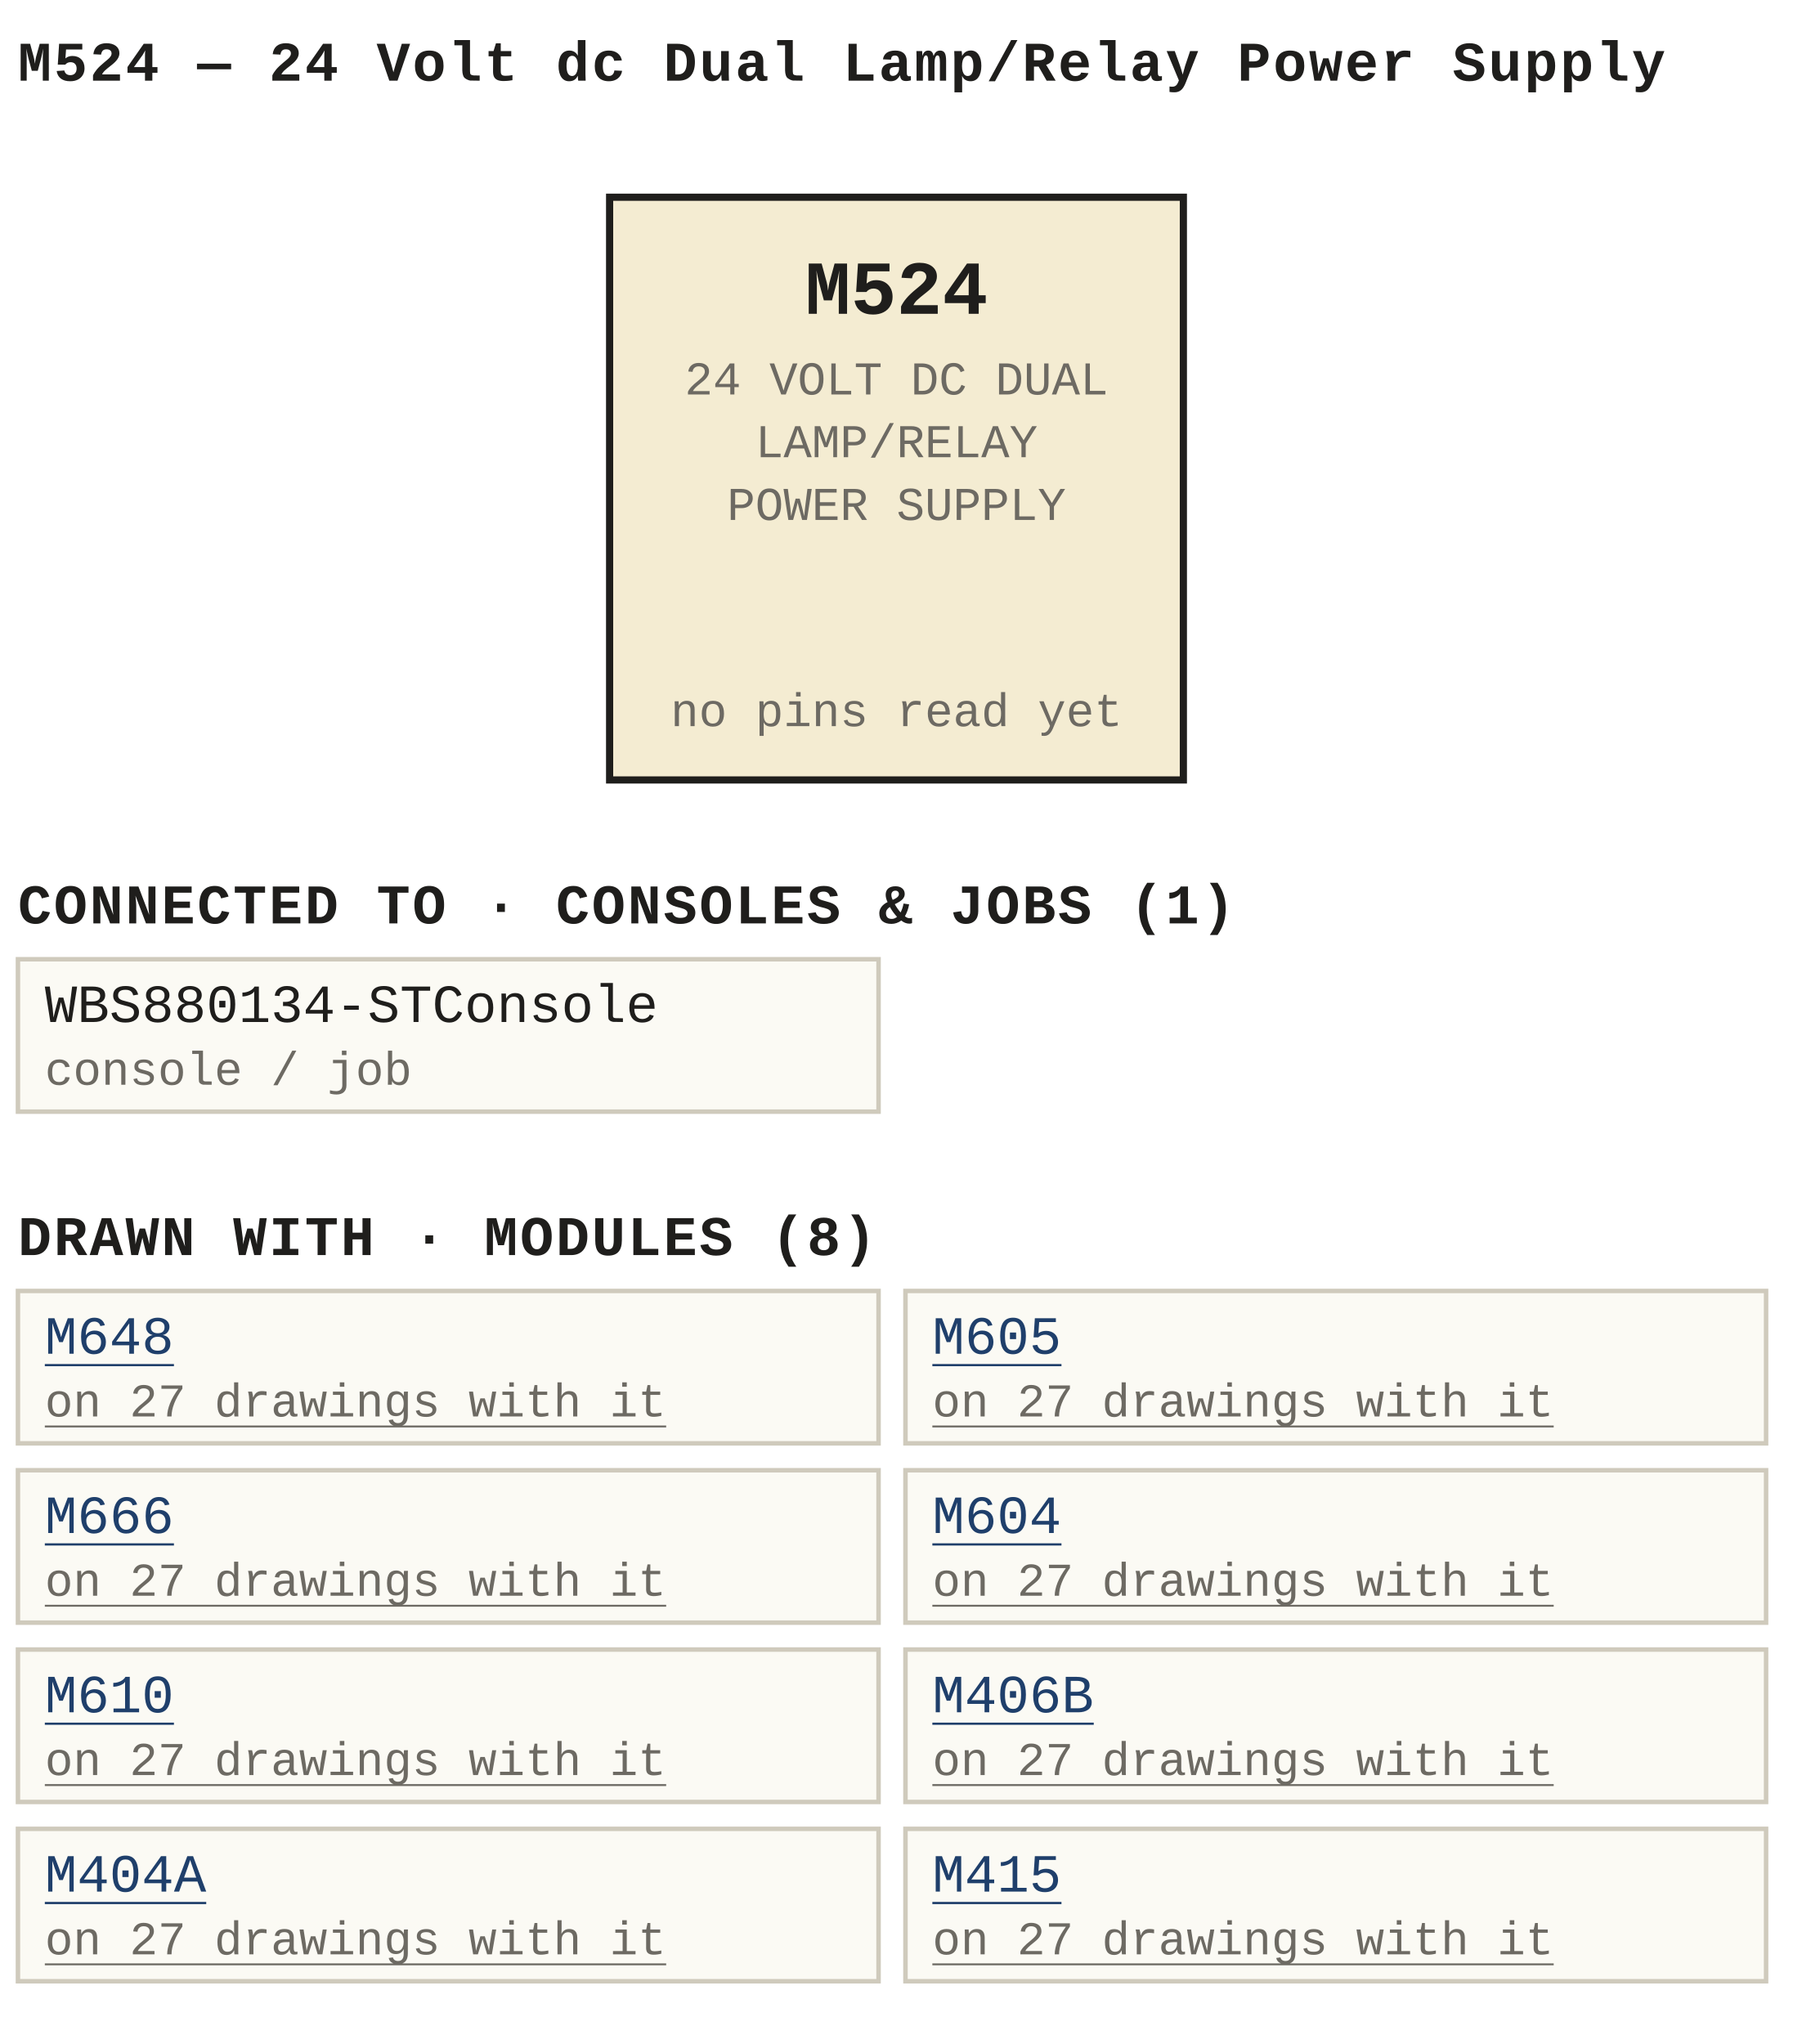
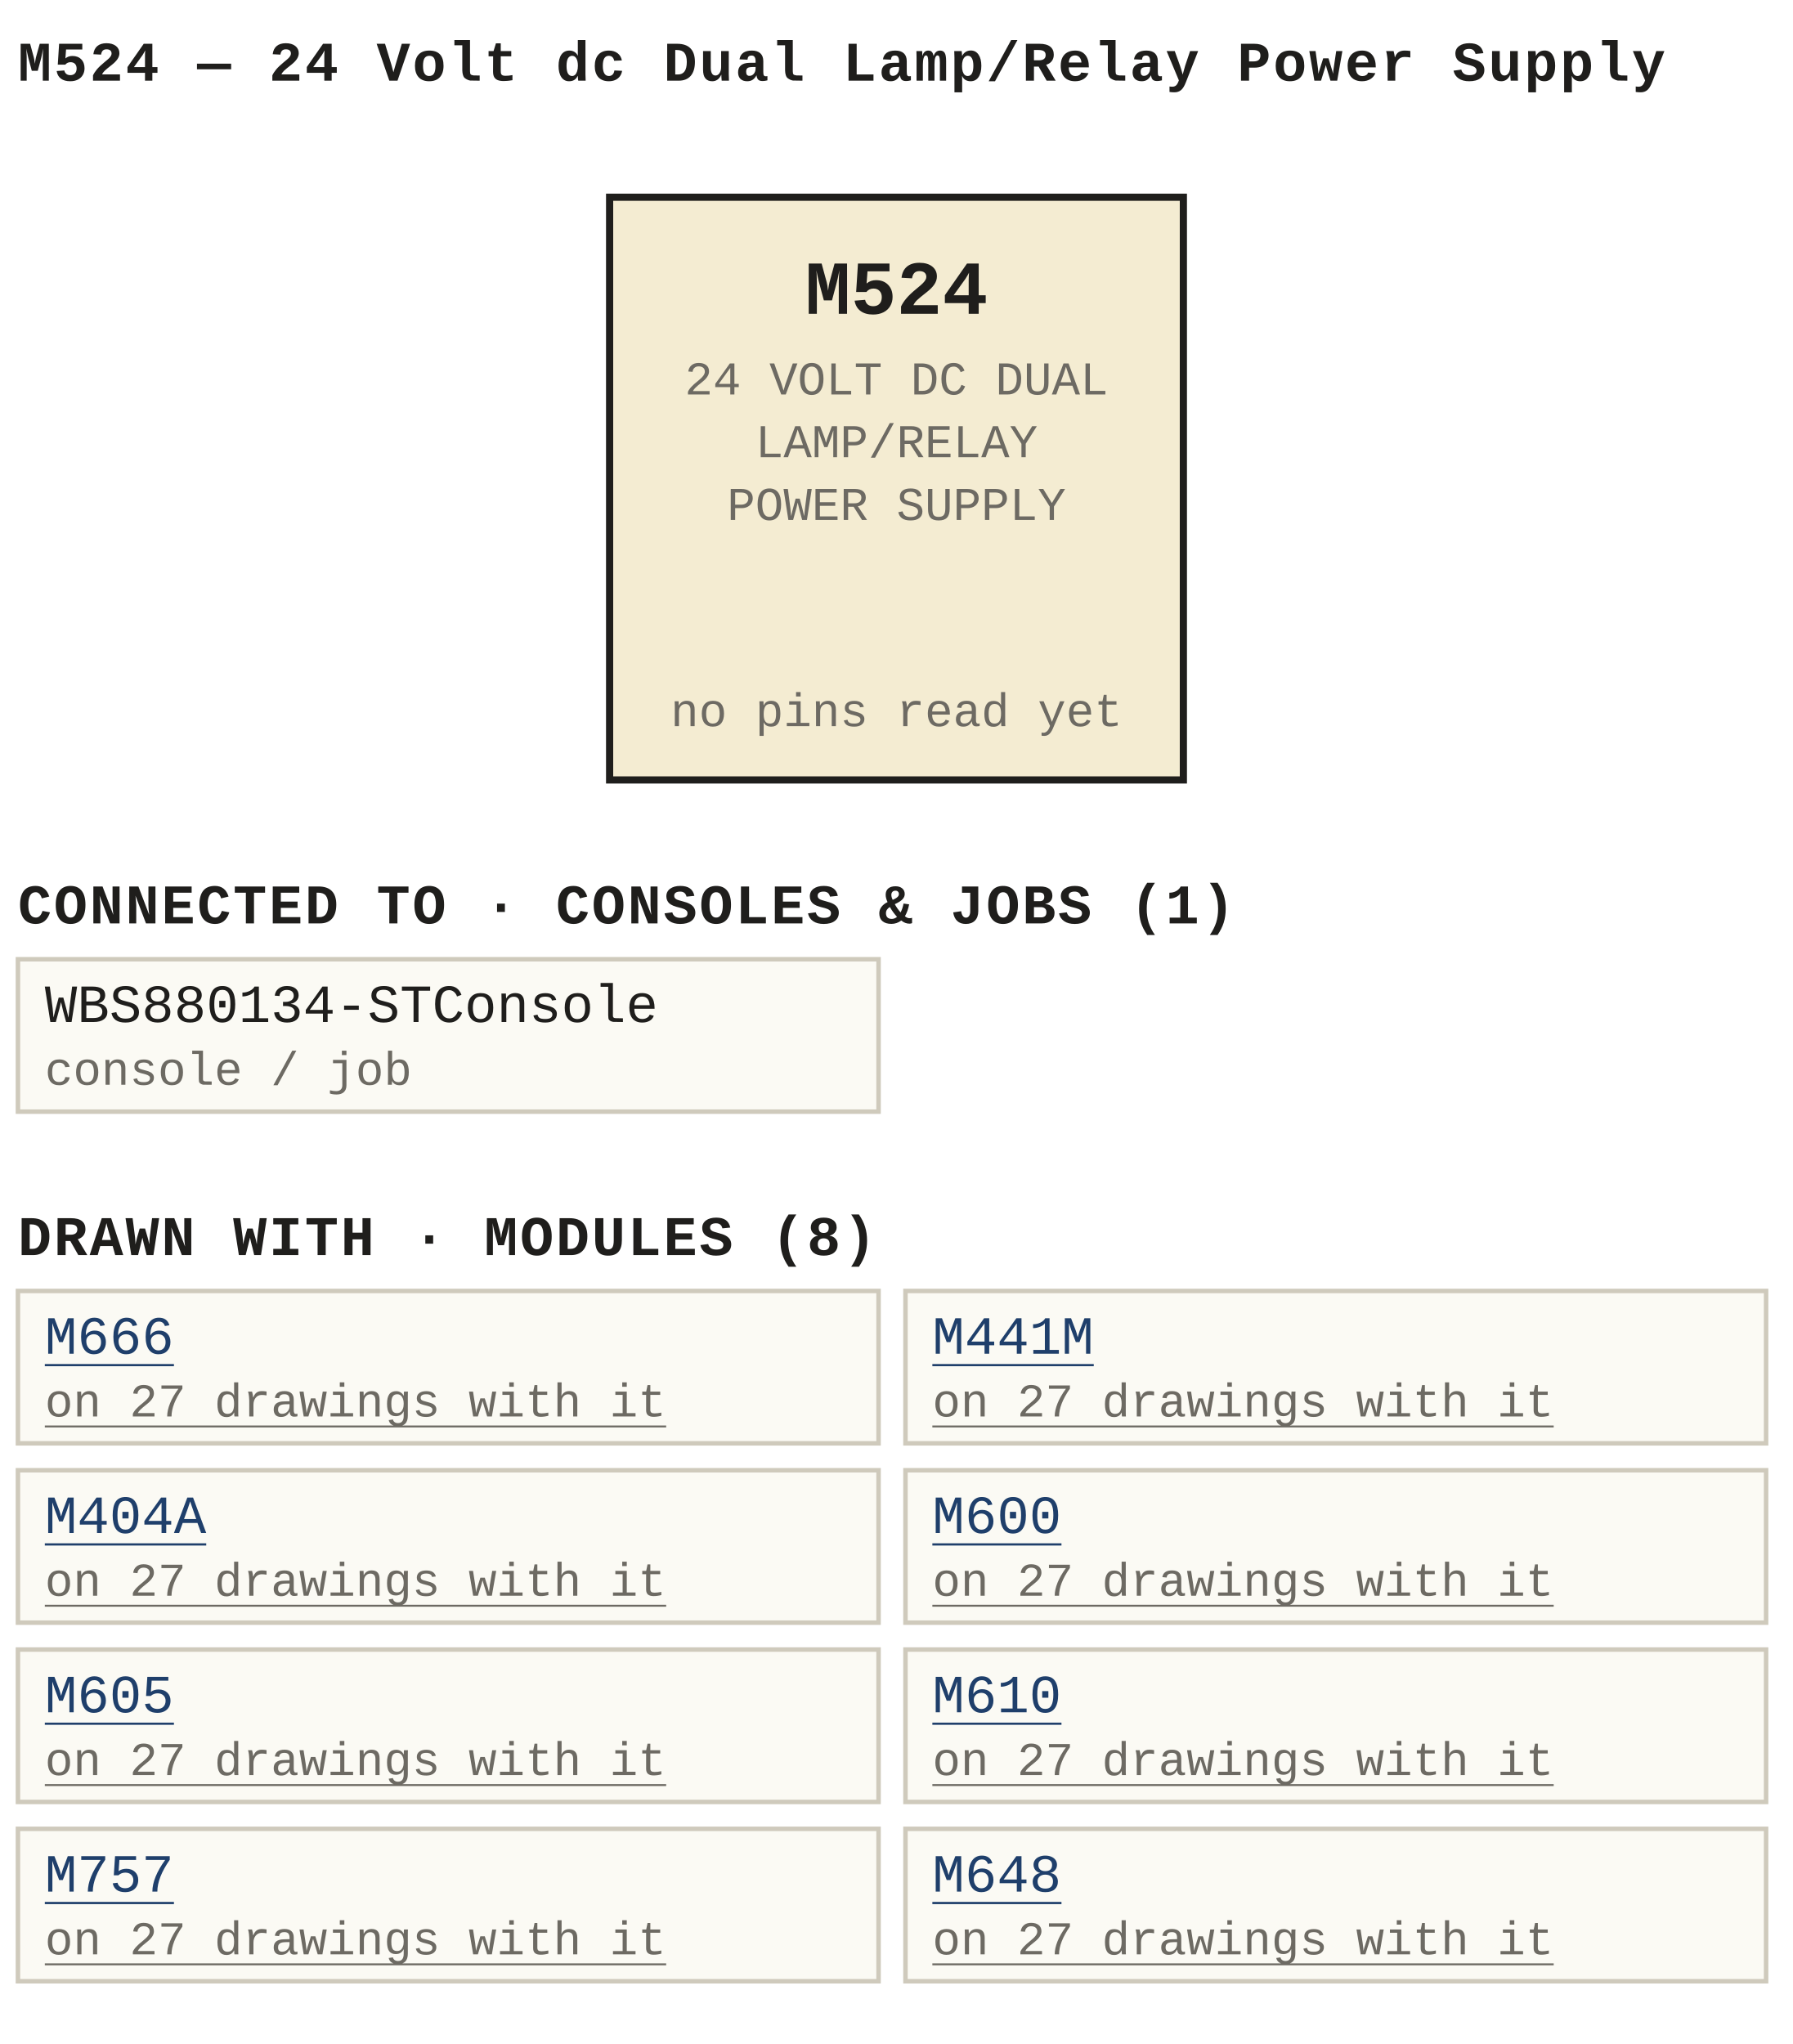
<svg xmlns="http://www.w3.org/2000/svg" class="wp" viewBox="0 0 400 456" width="400" height="456" role="img" aria-label="M524 connections" style="width:100%;max-width:500px;height:auto;background:#fbfaf4">
  <style>.wp text{font-family:"Courier Prime","Courier New",Courier,monospace;fill:#1f1e1c;font-size:12px} .wp .f{fill:#6d6a63;font-size:10.5px} .wp .h{font-size:12.5px;font-weight:700;letter-spacing:.04em} .wp .b{font-size:17px;font-weight:700} .wp a text{fill:#1f3f6b;text-decoration:underline} .wp a:hover rect{fill:#efe9d2}</style>
  <text x="4" y="18" class="h">M524 — 24 Volt dc Dual Lamp/Relay Power Supply</text>
  <rect x="136" y="44" width="128" height="130" fill="#f4ecd2" stroke="#1f1e1c" stroke-width="1.6" />
  <text x="200.0" y="70" class="b" text-anchor="middle">M524</text>
  <text x="200.0" y="88" class="f" text-anchor="middle">24 VOLT DC DUAL</text>
  <text x="200.0" y="102" class="f" text-anchor="middle">LAMP/RELAY</text>
  <text x="200.0" y="116" class="f" text-anchor="middle">POWER SUPPLY</text>
  <text x="200.0" y="162" class="f" text-anchor="middle">no pins read yet</text>
  <text x="4" y="206" class="h">CONNECTED TO · CONSOLES &amp; JOBS (1)</text>
  <rect x="4" y="214" width="192" height="34" fill="#fbfaf4" stroke="#cfcabc" />
  <text x="10" y="228">WBS880134-STConsole</text>
  <text x="10" y="242" class="f">console / job</text>
  <text x="4" y="280" class="h">DRAWN WITH · MODULES (8)</text>
-   <a href="../../PAGES/M648.html">
+   <a href="../../PAGES/M666.html">
    <rect x="4" y="288" width="192" height="34" fill="#fbfaf4" stroke="#cfcabc" />
-     <text x="10" y="302">M648</text>
+     <text x="10" y="302">M666</text>
    <text x="10" y="316" class="f">on 27 drawings with it</text>
  </a>
-   <a href="../../PAGES/M605.html">
+   <a href="../../PAGES/M441M.html">
    <rect x="202" y="288" width="192" height="34" fill="#fbfaf4" stroke="#cfcabc" />
-     <text x="208" y="302">M605</text>
+     <text x="208" y="302">M441M</text>
    <text x="208" y="316" class="f">on 27 drawings with it</text>
  </a>
-   <a href="../../PAGES/M666.html">
+   <a href="../../PAGES/M404A.html">
    <rect x="4" y="328" width="192" height="34" fill="#fbfaf4" stroke="#cfcabc" />
-     <text x="10" y="342">M666</text>
+     <text x="10" y="342">M404A</text>
    <text x="10" y="356" class="f">on 27 drawings with it</text>
  </a>
-   <a href="../../PAGES/M604.html">
+   <a href="../../PAGES/M600.html">
    <rect x="202" y="328" width="192" height="34" fill="#fbfaf4" stroke="#cfcabc" />
-     <text x="208" y="342">M604</text>
+     <text x="208" y="342">M600</text>
    <text x="208" y="356" class="f">on 27 drawings with it</text>
  </a>
-   <a href="../../PAGES/M610.html">
+   <a href="../../PAGES/M605.html">
    <rect x="4" y="368" width="192" height="34" fill="#fbfaf4" stroke="#cfcabc" />
-     <text x="10" y="382">M610</text>
+     <text x="10" y="382">M605</text>
    <text x="10" y="396" class="f">on 27 drawings with it</text>
  </a>
-   <a href="../../PAGES/M406B.html">
+   <a href="../../PAGES/M610.html">
    <rect x="202" y="368" width="192" height="34" fill="#fbfaf4" stroke="#cfcabc" />
-     <text x="208" y="382">M406B</text>
+     <text x="208" y="382">M610</text>
    <text x="208" y="396" class="f">on 27 drawings with it</text>
  </a>
-   <a href="../../PAGES/M404A.html">
+   <a href="../../PAGES/M757.html">
    <rect x="4" y="408" width="192" height="34" fill="#fbfaf4" stroke="#cfcabc" />
-     <text x="10" y="422">M404A</text>
+     <text x="10" y="422">M757</text>
    <text x="10" y="436" class="f">on 27 drawings with it</text>
  </a>
-   <a href="../../PAGES/M415.html">
+   <a href="../../PAGES/M648.html">
    <rect x="202" y="408" width="192" height="34" fill="#fbfaf4" stroke="#cfcabc" />
-     <text x="208" y="422">M415</text>
+     <text x="208" y="422">M648</text>
    <text x="208" y="436" class="f">on 27 drawings with it</text>
  </a>
</svg>
